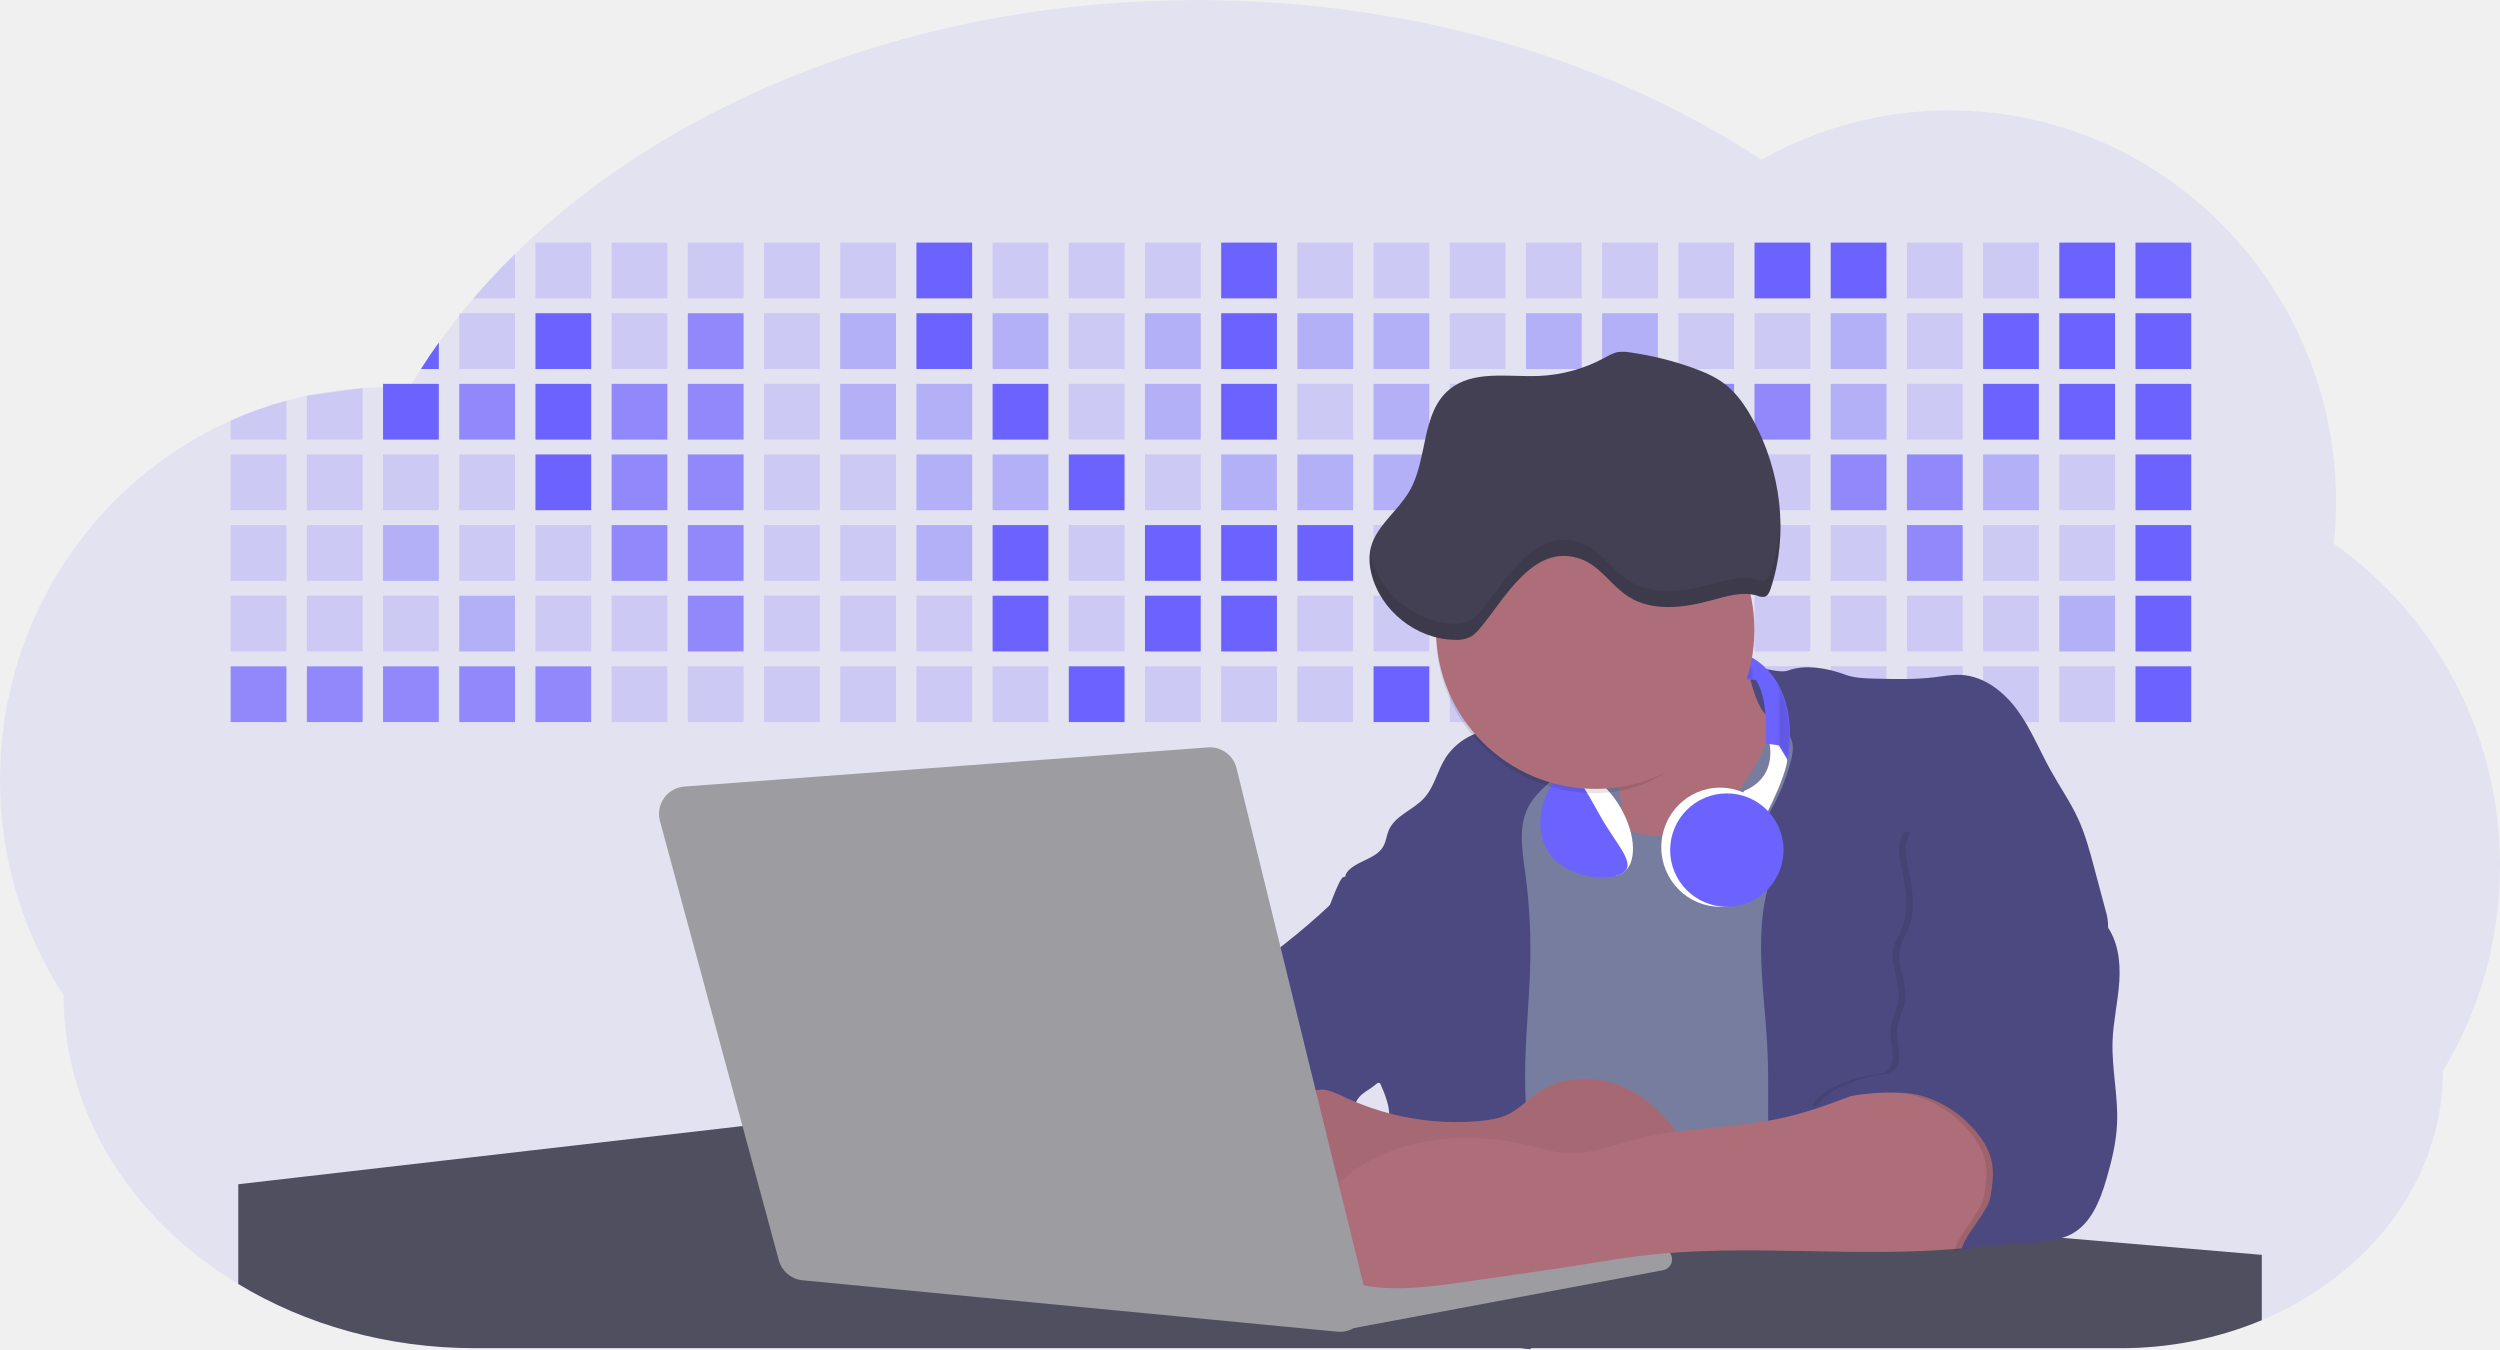
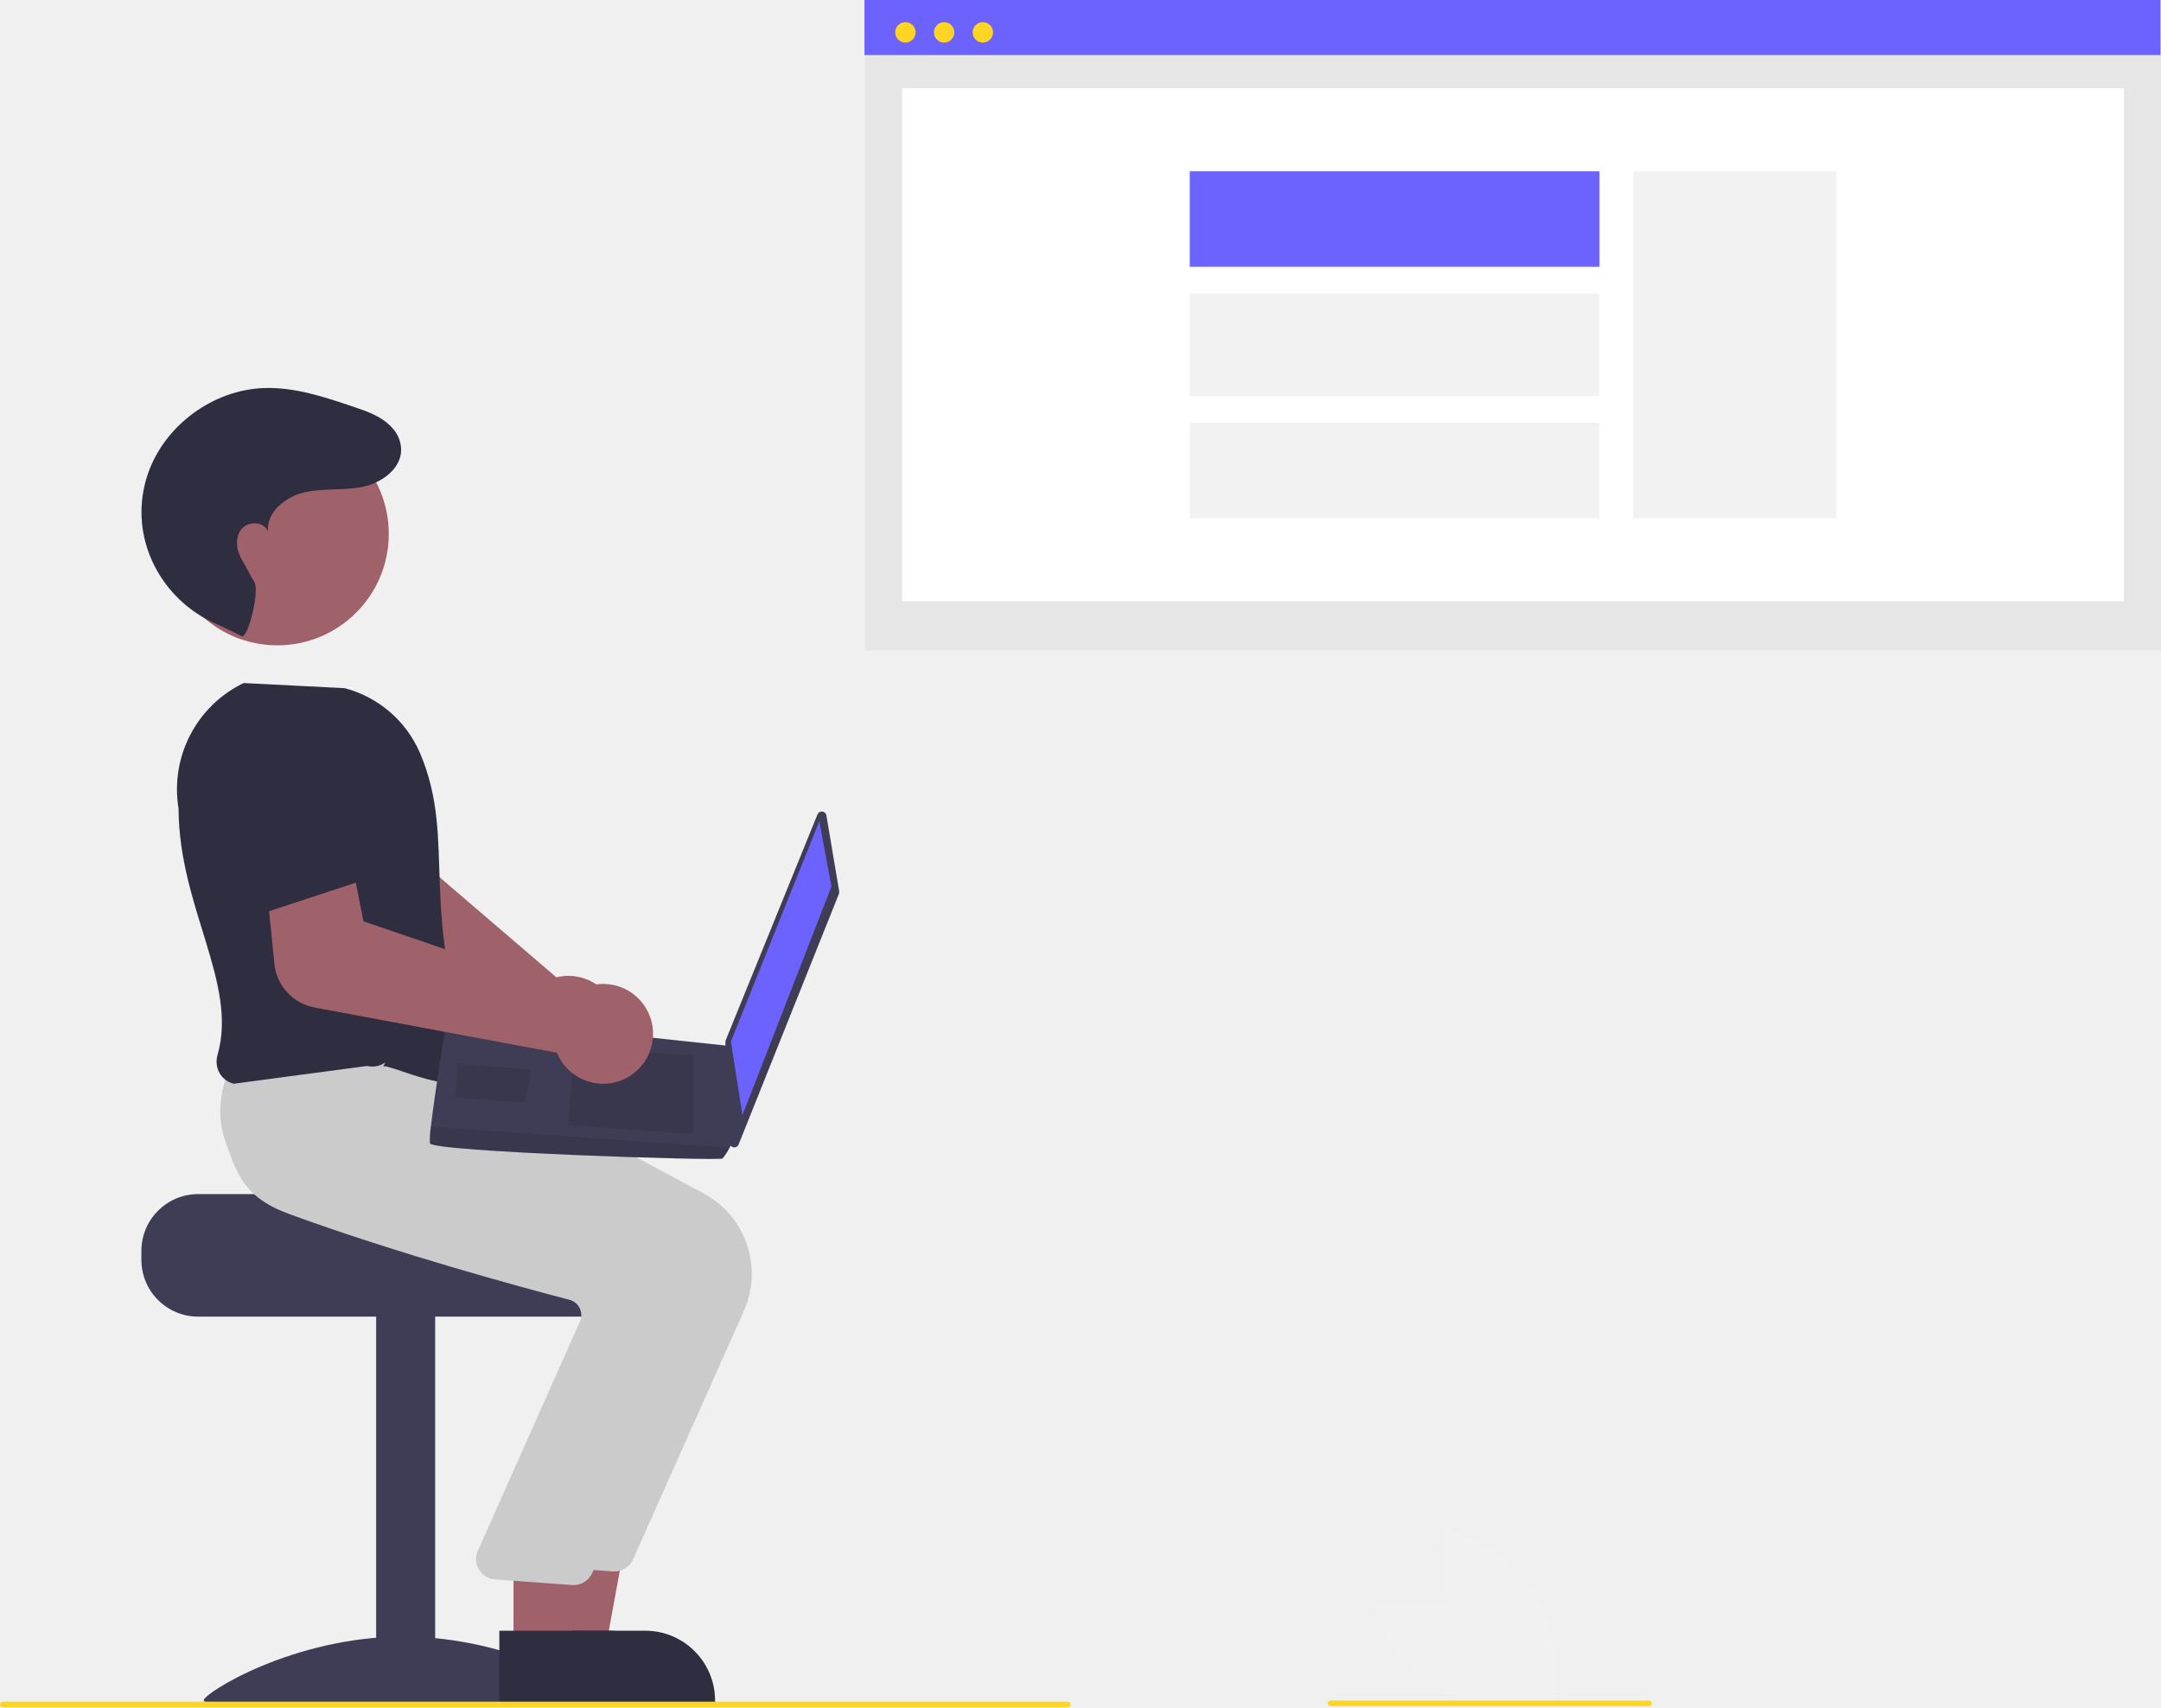
- <svg xmlns="http://www.w3.org/2000/svg" id="aa7bae02-e79e-4d6b-a496-aba15f39787c" data-name="Layer 1" width="1144" height="617.32" viewBox="0 0 1144 617.32">
-   <path d="M1172,537.57a181.92,181.92,0,0,1-6.85,49.6,180.06,180.06,0,0,1-19.27,44.28c0,50.1-33.82,93.4-82.91,114a167.3,167.3,0,0,1-64.73,12.8H245.17c-40.25,0-77.55-10.86-108.14-29.36A185.76,185.76,0,0,1,112.2,711c-34-29.22-55.08-69.6-55.08-114.2A180.5,180.5,0,0,1,28,498.08c0-73.36,43.39-136.44,105.55-164.29a174.52,174.52,0,0,1,25.51-9.12q4.63-1.26,9.36-2.26a175.39,175.39,0,0,1,25.51-3.5q4.65-.29,9.35-.33H205c3.46,0,6.89.12,10.3.32l1.12-1.9q2.06-3.44,4.22-6.81,3.9-6.14,8.18-12.1,4.48-6.29,9.35-12.38l.83-1q2.76-3.44,5.64-6.8,9-10.49,19-20.35c72.11-70.68,185.08-116.18,312.08-116.18,98.82,0,189.15,27.55,258.34,73.07A174.18,174.18,0,0,1,920,191.86c97.74,0,177,80.37,177,179.51a184.9,184.9,0,0,1-1,18.78A180,180,0,0,1,1172,537.57Z" transform="translate(-28 -141.34)" fill="#6c63ff" opacity="0.1" />
-   <path d="M263.66,257.52v20.35h-19Q253.59,267.39,263.66,257.52Z" transform="translate(-28 -141.34)" fill="#6c63ff" opacity="0.2" />
-   <rect x="245.02" y="111.02" width="25.51" height="25.51" fill="#6c63ff" opacity="0.2" />
-   <rect x="279.88" y="111.02" width="25.51" height="25.51" fill="#6c63ff" opacity="0.2" />
-   <rect x="314.75" y="111.02" width="25.51" height="25.51" fill="#6c63ff" opacity="0.2" />
-   <rect x="349.61" y="111.02" width="25.51" height="25.51" fill="#6c63ff" opacity="0.2" />
-   <rect x="384.48" y="111.02" width="25.51" height="25.51" fill="#6c63ff" opacity="0.2" />
-   <rect x="419.35" y="111.02" width="25.51" height="25.51" fill="#6c63ff" />
-   <rect x="454.21" y="111.02" width="25.51" height="25.51" fill="#6c63ff" opacity="0.2" />
-   <rect x="489.08" y="111.02" width="25.51" height="25.51" fill="#6c63ff" opacity="0.2" />
-   <rect x="523.94" y="111.02" width="25.51" height="25.51" fill="#6c63ff" opacity="0.2" />
-   <rect x="558.81" y="111.02" width="25.51" height="25.51" fill="#6c63ff" />
-   <rect x="593.68" y="111.02" width="25.51" height="25.51" fill="#6c63ff" opacity="0.2" />
-   <rect x="628.54" y="111.02" width="25.51" height="25.51" fill="#6c63ff" opacity="0.2" />
-   <rect x="663.41" y="111.02" width="25.51" height="25.51" fill="#6c63ff" opacity="0.2" />
-   <rect x="698.28" y="111.02" width="25.51" height="25.51" fill="#6c63ff" opacity="0.2" />
-   <rect x="733.14" y="111.02" width="25.51" height="25.51" fill="#6c63ff" opacity="0.2" />
-   <rect x="768.01" y="111.02" width="25.51" height="25.51" fill="#6c63ff" opacity="0.2" />
-   <rect x="802.87" y="111.02" width="25.51" height="25.51" fill="#6c63ff" />
-   <rect x="837.74" y="111.02" width="25.51" height="25.51" fill="#6c63ff" />
-   <rect x="872.61" y="111.02" width="25.51" height="25.51" fill="#6c63ff" opacity="0.2" />
-   <rect x="907.47" y="111.02" width="25.51" height="25.51" fill="#6c63ff" opacity="0.2" />
-   <rect x="942.34" y="111.02" width="25.51" height="25.51" fill="#6c63ff" />
-   <rect x="977.2" y="111.02" width="25.51" height="25.51" fill="#6c63ff" />
-   <path d="M228.8,298.08v12.1h-8.18Q224.52,304,228.8,298.08Z" transform="translate(-28 -141.34)" fill="#6c63ff" />
-   <rect x="210.15" y="143.33" width="25.51" height="25.51" fill="#6c63ff" opacity="0.2" />
-   <rect x="245.02" y="143.33" width="25.51" height="25.51" fill="#6c63ff" />
-   <rect x="279.88" y="143.33" width="25.51" height="25.51" fill="#6c63ff" opacity="0.2" />
-   <rect x="314.75" y="143.33" width="25.51" height="25.51" fill="#6c63ff" opacity="0.7" />
-   <rect x="349.61" y="143.33" width="25.51" height="25.51" fill="#6c63ff" opacity="0.2" />
-   <rect x="384.48" y="143.33" width="25.51" height="25.51" fill="#6c63ff" opacity="0.4" />
-   <rect x="419.35" y="143.33" width="25.51" height="25.51" fill="#6c63ff" />
-   <rect x="454.21" y="143.33" width="25.51" height="25.51" fill="#6c63ff" opacity="0.4" />
-   <rect x="489.08" y="143.33" width="25.51" height="25.51" fill="#6c63ff" opacity="0.2" />
-   <rect x="523.94" y="143.33" width="25.51" height="25.51" fill="#6c63ff" opacity="0.4" />
-   <rect x="558.81" y="143.33" width="25.51" height="25.51" fill="#6c63ff" />
-   <rect x="593.68" y="143.33" width="25.51" height="25.51" fill="#6c63ff" opacity="0.4" />
-   <rect x="628.54" y="143.33" width="25.51" height="25.51" fill="#6c63ff" opacity="0.4" />
-   <rect x="663.41" y="143.33" width="25.51" height="25.51" fill="#6c63ff" opacity="0.2" />
-   <rect x="698.28" y="143.33" width="25.51" height="25.51" fill="#6c63ff" opacity="0.4" />
-   <rect x="733.14" y="143.33" width="25.51" height="25.51" fill="#6c63ff" opacity="0.4" />
-   <rect x="768.01" y="143.33" width="25.51" height="25.51" fill="#6c63ff" opacity="0.2" />
-   <rect x="802.87" y="143.33" width="25.51" height="25.51" fill="#6c63ff" opacity="0.2" />
-   <rect x="837.74" y="143.33" width="25.51" height="25.51" fill="#6c63ff" opacity="0.4" />
-   <rect x="872.61" y="143.33" width="25.51" height="25.51" fill="#6c63ff" opacity="0.2" />
-   <rect x="907.47" y="143.33" width="25.51" height="25.51" fill="#6c63ff" />
-   <rect x="942.34" y="143.33" width="25.51" height="25.51" fill="#6c63ff" />
-   <rect x="977.2" y="143.33" width="25.51" height="25.51" fill="#6c63ff" />
-   <path d="M159.06,324.67V342.5H133.55v-8.71A174.52,174.52,0,0,1,159.06,324.67Z" transform="translate(-28 -141.34)" fill="#6c63ff" opacity="0.2" />
-   <polygon points="165.93 177.57 165.93 201.16 140.42 201.16 140.42 181.07 165.93 177.57" fill="#6c63ff" opacity="0.2" />
-   <rect x="175.28" y="175.65" width="25.51" height="25.51" fill="#6c63ff" />
-   <rect x="210.15" y="175.65" width="25.51" height="25.51" fill="#6c63ff" opacity="0.7" />
-   <rect x="245.02" y="175.65" width="25.51" height="25.51" fill="#6c63ff" />
-   <rect x="279.88" y="175.65" width="25.51" height="25.51" fill="#6c63ff" opacity="0.7" />
-   <rect x="314.75" y="175.65" width="25.51" height="25.51" fill="#6c63ff" opacity="0.7" />
-   <rect x="349.61" y="175.65" width="25.51" height="25.51" fill="#6c63ff" opacity="0.2" />
-   <rect x="384.48" y="175.65" width="25.51" height="25.51" fill="#6c63ff" opacity="0.4" />
-   <rect x="419.35" y="175.65" width="25.51" height="25.51" fill="#6c63ff" opacity="0.4" />
-   <rect x="454.21" y="175.65" width="25.51" height="25.51" fill="#6c63ff" />
-   <rect x="489.08" y="175.65" width="25.51" height="25.51" fill="#6c63ff" opacity="0.2" />
-   <rect x="523.94" y="175.65" width="25.51" height="25.51" fill="#6c63ff" opacity="0.4" />
-   <rect x="558.81" y="175.65" width="25.51" height="25.51" fill="#6c63ff" />
-   <rect x="593.68" y="175.65" width="25.51" height="25.51" fill="#6c63ff" opacity="0.2" />
-   <rect x="628.54" y="175.65" width="25.51" height="25.51" fill="#6c63ff" opacity="0.4" />
-   <rect x="663.41" y="175.65" width="25.51" height="25.51" fill="#6c63ff" opacity="0.2" />
-   <rect x="698.28" y="175.65" width="25.51" height="25.51" fill="#6c63ff" />
-   <rect x="733.14" y="175.65" width="25.51" height="25.51" fill="#6c63ff" opacity="0.2" />
-   <rect x="768.01" y="175.65" width="25.51" height="25.51" fill="#6c63ff" opacity="0.7" />
-   <rect x="802.87" y="175.65" width="25.51" height="25.51" fill="#6c63ff" opacity="0.7" />
-   <rect x="837.74" y="175.65" width="25.51" height="25.51" fill="#6c63ff" opacity="0.4" />
-   <rect x="872.61" y="175.65" width="25.51" height="25.51" fill="#6c63ff" opacity="0.2" />
-   <rect x="907.47" y="175.65" width="25.51" height="25.51" fill="#6c63ff" />
-   <rect x="942.34" y="175.65" width="25.51" height="25.51" fill="#6c63ff" />
-   <rect x="977.2" y="175.65" width="25.51" height="25.51" fill="#6c63ff" />
-   <rect x="105.55" y="207.96" width="25.51" height="25.51" fill="#6c63ff" opacity="0.2" />
-   <rect x="140.42" y="207.96" width="25.51" height="25.51" fill="#6c63ff" opacity="0.2" />
-   <rect x="175.28" y="207.96" width="25.51" height="25.51" fill="#6c63ff" opacity="0.2" />
-   <rect x="210.15" y="207.96" width="25.51" height="25.51" fill="#6c63ff" opacity="0.2" />
-   <rect x="245.02" y="207.96" width="25.51" height="25.51" fill="#6c63ff" />
-   <rect x="279.88" y="207.96" width="25.51" height="25.51" fill="#6c63ff" opacity="0.7" />
-   <rect x="314.75" y="207.96" width="25.51" height="25.51" fill="#6c63ff" opacity="0.7" />
-   <rect x="349.61" y="207.96" width="25.51" height="25.51" fill="#6c63ff" opacity="0.2" />
-   <rect x="384.48" y="207.96" width="25.51" height="25.51" fill="#6c63ff" opacity="0.2" />
-   <rect x="419.35" y="207.96" width="25.51" height="25.51" fill="#6c63ff" opacity="0.4" />
-   <rect x="454.21" y="207.96" width="25.51" height="25.51" fill="#6c63ff" opacity="0.4" />
-   <rect x="489.08" y="207.96" width="25.51" height="25.51" fill="#6c63ff" />
-   <rect x="523.94" y="207.96" width="25.51" height="25.51" fill="#6c63ff" opacity="0.2" />
-   <rect x="558.81" y="207.96" width="25.51" height="25.51" fill="#6c63ff" opacity="0.4" />
-   <rect x="593.68" y="207.96" width="25.51" height="25.51" fill="#6c63ff" opacity="0.4" />
-   <rect x="628.54" y="207.96" width="25.51" height="25.51" fill="#6c63ff" opacity="0.4" />
-   <rect x="663.41" y="207.96" width="25.51" height="25.51" fill="#6c63ff" opacity="0.4" />
-   <rect x="698.28" y="207.96" width="25.51" height="25.51" fill="#6c63ff" opacity="0.2" />
-   <rect x="733.14" y="207.96" width="25.51" height="25.51" fill="#6c63ff" opacity="0.2" />
-   <rect x="768.01" y="207.96" width="25.51" height="25.51" fill="#6c63ff" opacity="0.2" />
-   <rect x="802.87" y="207.96" width="25.51" height="25.51" fill="#6c63ff" opacity="0.2" />
-   <rect x="837.74" y="207.96" width="25.51" height="25.51" fill="#6c63ff" opacity="0.7" />
-   <rect x="872.61" y="207.96" width="25.51" height="25.51" fill="#6c63ff" opacity="0.7" />
-   <rect x="907.47" y="207.96" width="25.51" height="25.51" fill="#6c63ff" opacity="0.4" />
-   <rect x="942.34" y="207.96" width="25.51" height="25.51" fill="#6c63ff" opacity="0.2" />
-   <rect x="977.2" y="207.96" width="25.51" height="25.51" fill="#6c63ff" />
-   <rect x="105.55" y="240.28" width="25.51" height="25.51" fill="#6c63ff" opacity="0.2" />
-   <rect x="140.42" y="240.28" width="25.51" height="25.51" fill="#6c63ff" opacity="0.2" />
-   <rect x="175.28" y="240.28" width="25.51" height="25.51" fill="#6c63ff" opacity="0.4" />
-   <rect x="210.15" y="240.28" width="25.51" height="25.51" fill="#6c63ff" opacity="0.2" />
-   <rect x="245.02" y="240.28" width="25.51" height="25.51" fill="#6c63ff" opacity="0.2" />
-   <rect x="279.88" y="240.28" width="25.51" height="25.51" fill="#6c63ff" opacity="0.7" />
-   <rect x="314.75" y="240.28" width="25.51" height="25.51" fill="#6c63ff" opacity="0.7" />
-   <rect x="349.61" y="240.28" width="25.51" height="25.51" fill="#6c63ff" opacity="0.2" />
-   <rect x="384.48" y="240.28" width="25.51" height="25.51" fill="#6c63ff" opacity="0.2" />
-   <rect x="419.35" y="240.28" width="25.51" height="25.51" fill="#6c63ff" opacity="0.4" />
-   <rect x="454.21" y="240.28" width="25.51" height="25.51" fill="#6c63ff" />
-   <rect x="489.08" y="240.28" width="25.51" height="25.51" fill="#6c63ff" opacity="0.2" />
-   <rect x="523.94" y="240.28" width="25.51" height="25.51" fill="#6c63ff" />
-   <rect x="558.81" y="240.28" width="25.51" height="25.51" fill="#6c63ff" />
-   <rect x="593.68" y="240.28" width="25.51" height="25.51" fill="#6c63ff" />
-   <rect x="628.54" y="240.28" width="25.51" height="25.51" fill="#6c63ff" opacity="0.2" />
-   <rect x="663.41" y="240.28" width="25.51" height="25.51" fill="#6c63ff" />
-   <rect x="698.28" y="240.28" width="25.51" height="25.51" fill="#6c63ff" opacity="0.2" />
-   <rect x="733.14" y="240.28" width="25.51" height="25.51" fill="#6c63ff" opacity="0.2" />
-   <rect x="768.01" y="240.28" width="25.51" height="25.51" fill="#6c63ff" opacity="0.2" />
-   <rect x="802.87" y="240.28" width="25.51" height="25.51" fill="#6c63ff" opacity="0.2" />
-   <rect x="837.74" y="240.28" width="25.51" height="25.51" fill="#6c63ff" opacity="0.2" />
-   <rect x="872.61" y="240.28" width="25.51" height="25.51" fill="#6c63ff" opacity="0.7" />
-   <rect x="907.47" y="240.28" width="25.51" height="25.51" fill="#6c63ff" opacity="0.2" />
-   <rect x="942.34" y="240.28" width="25.51" height="25.51" fill="#6c63ff" opacity="0.2" />
-   <rect x="977.2" y="240.28" width="25.51" height="25.51" fill="#6c63ff" />
-   <rect x="105.55" y="272.59" width="25.51" height="25.51" fill="#6c63ff" opacity="0.2" />
-   <rect x="140.42" y="272.59" width="25.51" height="25.51" fill="#6c63ff" opacity="0.2" />
-   <rect x="175.28" y="272.59" width="25.51" height="25.51" fill="#6c63ff" opacity="0.2" />
-   <rect x="210.15" y="272.59" width="25.51" height="25.51" fill="#6c63ff" opacity="0.4" />
-   <rect x="245.02" y="272.59" width="25.51" height="25.51" fill="#6c63ff" opacity="0.2" />
-   <rect x="279.88" y="272.59" width="25.51" height="25.51" fill="#6c63ff" opacity="0.2" />
-   <rect x="314.75" y="272.59" width="25.51" height="25.51" fill="#6c63ff" opacity="0.7" />
-   <rect x="349.61" y="272.59" width="25.51" height="25.51" fill="#6c63ff" opacity="0.2" />
-   <rect x="384.48" y="272.59" width="25.51" height="25.51" fill="#6c63ff" opacity="0.2" />
-   <rect x="419.35" y="272.59" width="25.51" height="25.51" fill="#6c63ff" opacity="0.2" />
-   <rect x="454.21" y="272.59" width="25.51" height="25.51" fill="#6c63ff" />
-   <rect x="489.08" y="272.59" width="25.51" height="25.51" fill="#6c63ff" opacity="0.2" />
-   <rect x="523.94" y="272.59" width="25.51" height="25.51" fill="#6c63ff" />
-   <rect x="558.81" y="272.59" width="25.51" height="25.51" fill="#6c63ff" />
-   <rect x="593.68" y="272.59" width="25.51" height="25.51" fill="#6c63ff" opacity="0.2" />
-   <rect x="628.54" y="272.59" width="25.51" height="25.51" fill="#6c63ff" opacity="0.2" />
-   <rect x="663.41" y="272.59" width="25.51" height="25.51" fill="#6c63ff" opacity="0.2" />
-   <rect x="698.28" y="272.59" width="25.51" height="25.51" fill="#6c63ff" opacity="0.2" />
-   <rect x="733.14" y="272.59" width="25.51" height="25.51" fill="#6c63ff" opacity="0.2" />
-   <rect x="768.01" y="272.59" width="25.51" height="25.51" fill="#6c63ff" opacity="0.2" />
-   <rect x="802.87" y="272.59" width="25.51" height="25.51" fill="#6c63ff" opacity="0.2" />
-   <rect x="837.74" y="272.59" width="25.51" height="25.51" fill="#6c63ff" opacity="0.2" />
-   <rect x="872.61" y="272.59" width="25.51" height="25.51" fill="#6c63ff" opacity="0.2" />
-   <rect x="907.47" y="272.59" width="25.51" height="25.51" fill="#6c63ff" opacity="0.2" />
-   <rect x="942.34" y="272.59" width="25.51" height="25.51" fill="#6c63ff" opacity="0.4" />
-   <rect x="977.2" y="272.59" width="25.51" height="25.51" fill="#6c63ff" />
-   <rect x="105.55" y="304.91" width="25.51" height="25.51" fill="#6c63ff" opacity="0.7" />
-   <rect x="140.42" y="304.91" width="25.51" height="25.51" fill="#6c63ff" opacity="0.7" />
-   <rect x="175.28" y="304.91" width="25.51" height="25.51" fill="#6c63ff" opacity="0.7" />
-   <rect x="210.15" y="304.91" width="25.51" height="25.51" fill="#6c63ff" opacity="0.7" />
-   <rect x="245.02" y="304.91" width="25.51" height="25.51" fill="#6c63ff" opacity="0.7" />
-   <rect x="279.88" y="304.91" width="25.51" height="25.51" fill="#6c63ff" opacity="0.2" />
-   <rect x="314.75" y="304.91" width="25.51" height="25.51" fill="#6c63ff" opacity="0.2" />
-   <rect x="349.61" y="304.91" width="25.51" height="25.51" fill="#6c63ff" opacity="0.2" />
-   <rect x="384.48" y="304.91" width="25.51" height="25.51" fill="#6c63ff" opacity="0.2" />
-   <rect x="419.35" y="304.91" width="25.51" height="25.51" fill="#6c63ff" opacity="0.2" />
-   <rect x="454.21" y="304.91" width="25.51" height="25.51" fill="#6c63ff" opacity="0.2" />
-   <rect x="489.08" y="304.91" width="25.51" height="25.51" fill="#6c63ff" />
-   <rect x="523.94" y="304.91" width="25.51" height="25.51" fill="#6c63ff" opacity="0.2" />
-   <rect x="558.81" y="304.91" width="25.51" height="25.51" fill="#6c63ff" opacity="0.2" />
-   <rect x="593.68" y="304.91" width="25.51" height="25.51" fill="#6c63ff" opacity="0.2" />
-   <rect x="628.54" y="304.91" width="25.51" height="25.51" fill="#6c63ff" />
-   <rect x="663.41" y="304.91" width="25.51" height="25.51" fill="#6c63ff" opacity="0.2" />
-   <rect x="698.28" y="304.91" width="25.51" height="25.51" fill="#6c63ff" opacity="0.2" />
-   <rect x="733.14" y="304.91" width="25.51" height="25.51" fill="#6c63ff" opacity="0.2" />
-   <rect x="768.01" y="304.91" width="25.51" height="25.51" fill="#6c63ff" opacity="0.2" />
-   <rect x="802.87" y="304.91" width="25.51" height="25.51" fill="#6c63ff" opacity="0.2" />
-   <rect x="837.74" y="304.91" width="25.51" height="25.51" fill="#6c63ff" opacity="0.2" />
-   <rect x="872.61" y="304.91" width="25.51" height="25.51" fill="#6c63ff" opacity="0.2" />
-   <rect x="907.47" y="304.91" width="25.51" height="25.51" fill="#6c63ff" opacity="0.2" />
-   <rect x="942.34" y="304.91" width="25.51" height="25.51" fill="#6c63ff" opacity="0.2" />
-   <rect x="977.2" y="304.91" width="25.51" height="25.51" fill="#6c63ff" />
-   <circle cx="734.52" cy="363.89" r="34.87" fill="#767d9f" />
-   <path d="M760.71,460.87q5.22,22.78,8.86,45.9c.73,4.58,1.38,9.41-.28,13.74-1.39,3.61-4.22,6.43-6.44,9.59s-3.9,7.21-2.55,10.83,5.29,5.6,9.05,6.62c10.76,2.9,22.23.79,32.94-2.35a53.29,53.29,0,0,0,13.81-5.72c4.54-2.88,8.26-6.88,11.68-11,15.61-18.93,25.83-41.65,35.45-64.23a39.12,39.12,0,0,1-33.11-13.34c-3.94-4.63-6.83-11.08-4.61-16.74-6.51,3.57-14.24,3.81-21.25,6.25a75.49,75.49,0,0,0-12.5,6.15q-7.18,4.15-14.28,8.46C772.07,458.29,767,461.19,760.71,460.87Z" transform="translate(-28 -141.34)" fill="#ae6e79" />
-   <path d="M833.64,487.05c-6.11,11.89-14.06,23.32-25.41,30.4s-26.63,9-38,2c-5.6-3.42-9.84-8.62-14.73-13s-11-8.13-17.57-7.56c-7.24.63-12.91,6.28-17.76,11.69-7.36,8.22-14.47,16.79-19.68,26.52-10,18.7-12.37,40.56-11.93,61.76s3.51,42.29,3.58,63.49c.1,26.08-4.32,51.95-8.79,77.64,41.1-5.06,82.25,6,123.44,10.19,26.36,2.71,52.92,2.65,79.42,2.58,4.66,0,9.62-.12,13.5-2.7a18.2,18.2,0,0,0,5.59-6.64c3.66-6.75,5.13-14.45,6.15-22.06,2.59-19.22,2.67-38.68,2.74-58.08.18-47,.35-94.17-5.62-140.8-1.47-11.47-3.35-23-7.75-33.73s-11.58-20.6-21.62-26.35c-6.45-3.7-21.4-10.14-29-6.41C841.67,460.15,837.73,479.09,833.64,487.05Z" transform="translate(-28 -141.34)" fill="#767d9f" />
-   <path d="M836.68,619.77c-1.55-29-7.86-59.95,5.57-85.69,3.3-6.32-8.54-14.21-4.88-20.33a92.08,92.08,0,0,0,10.06-23.93c.76-2.89,1.37-5.95.65-8.85-1.33-5.29-6.56-8.44-11-11.66-4.9-3.56-7.42-14.41-9-20.28s12.57,1.2,18.26-.89c7.9-2.89,17.94-1.07,25.82,1.86,4.4,1.62,9.18,1.76,13.87,1.88,9.11.24,18.25.47,27.29-.65,4.06-.51,8.13-1.28,12.21-1.05,10.41.59,19.46,7.71,25.62,16.13s10.08,18.23,15.13,27.35c4.21,7.6,9.23,14.78,12.82,22.69,3.18,7,5.19,14.52,7.18,22l5.13,19.19a25.58,25.58,0,0,1,1.26,8.51c-.26,3.07-1.62,5.93-3,8.66A164.12,164.12,0,0,1,971,603.2c-10.79,13.23-23.89,25.16-30.3,41-2.5,6.17-3.89,12.73-5.16,19.27a707.94,707.94,0,0,0-10.9,79.15,174.2,174.2,0,0,0-36.52-12.21,177.61,177.61,0,0,0-19-3c-5.59-.58-12.8.52-18.12-1-8.9-2.53-9.88-17.58-11.23-25.46-2.16-12.55-2.59-25.32-2.67-38C837,648.53,837.45,634.14,836.68,619.77Z" transform="translate(-28 -141.34)" fill="#4c4981" />
-   <path d="M641.23,565.54c4.21,24,8.85,48.07,18,70.62-.23.22-.46.42-.69.62-.81.69-1.65,1.34-2.53,2-2.05,1.44-4.3,2.66-6,4.54a8,8,0,0,0-1.5,2.45,5.48,5.48,0,0,0,0,4.47c-4.77,2.11-10.31,1.46-15.66,1.26-4.61-.17-9.08,0-12.78,2.53-5.14,3.54-6.69,10.34-7.52,16.52q-.46,3.38-.79,6.77-.32,3.15-.52,6.32a188.61,188.61,0,0,0-.19,21q.08,1.92.21,3.84c-16.34-.39-31.23-8.91-45.32-17.19-3.22-1.89-6.54-3.88-8.63-7A15.8,15.8,0,0,1,555,674c0-.51.09-1,.16-1.52a41.58,41.58,0,0,1,2.29-8.68,107.2,107.2,0,0,1,19.19-32.65c3.58-4.18,7.61-8.27,9.28-13.52.73-2.29,1-4.72,1.74-7,3.32-9.88,15.3-14.55,19.4-24.14,1-2.29,1.46-4.8,2.7-7a17.63,17.63,0,0,1,4.25-4.75c.73-.61,1.49-1.2,2.24-1.79q10.54-8.26,20.31-17.45,1.82-1.71,3.6-3.46A59.48,59.48,0,0,0,641.23,565.54Z" transform="translate(-28 -141.34)" fill="#4c4981" />
-   <path d="M742,494.56c-1.44,1.52-3,2.95-4.53,4.37l-.41.37-1.62,1.5a39,39,0,0,0-7.55,8.79l-.17.28c-5.1,9.13-3.21,20.37-1.79,30.74a261.55,261.55,0,0,1,2.37,39c-.26,18-2.38,35.88-2.42,53.86,0,4.08.09,8.15.27,12.23.29,6.63.79,13.25,1.39,19.87.65,7.26,1.43,14.51,2.16,21.76.58,5.61,1.13,11.21,1.59,16.81.23,2.9.45,5.79.63,8.69.21,3.4.38,6.81.48,10.21h0c.07,2.16.11,4.31.11,6.47,0,1.23,0,2.45,0,3.67q0,3.51-.19,7-.2,4.49-.61,9c-.31,3.27-.86,6.84-3.16,9.14-.14.14-.29.27-.44.4l-3.24-.4a332.72,332.72,0,0,0-67.3-1.2c.49-3.38.94-6.75,1.38-10.14.2-1.6.4-3.21.59-4.82q.33-2.76.63-5.52c.23-2,.44-4,.64-6q.78-7.73,1.37-15.47.87-11.29,1.32-22.62.22-5.41.34-10.83.17-6.72.16-13.45,0-6.54-.11-13.1c0-1.44-.06-2.88-.18-4.31a27.35,27.35,0,0,0-.53-3.83,49.87,49.87,0,0,0-3-8.48c-.22-.52-.43-1-.64-1.55-.12-.27-.23-.55-.34-.82,5.76-5.13,9.86-12,13.8-18.76,6.39-10.89,12.93-22.26,14-34.84s-5.18-26.71-17.2-30.55c-3.27-1-6.73-1.28-10.1-1.87-3.18-.56-9.81-1.83-13.49-4.11q-3,3.08-6,6.05a22.15,22.15,0,0,1,2.17-8.71l1.42.07a2.71,2.71,0,0,1-.16-1c0-1.07.74-2.28,2.32-3.62,4.71-4,12.12-4.89,15.09-10.3,1.24-2.25,1.45-4.93,2.45-7.29,2.87-6.73,11.11-9.21,16.07-14.59s6.2-13,10.21-19a28.62,28.62,0,0,1,12-10c.4-.19.81-.38,1.22-.55,8.3-3.55,18.16-4.36,26.76-4.34,3.34,0,12,.1,16.24,1.79a5.32,5.32,0,0,1,1.85,1.13C752.37,480.61,745.34,491,742,494.56Z" transform="translate(-28 -141.34)" fill="#4c4981" />
-   <path d="M642.72,542.69a60.88,60.88,0,0,1,46.74,4.87c7.2,4,13.66,9.58,17.62,16.78,5.95,10.8,5.69,23.82,5.27,36.15-.21,6.17-.48,12.56-3.2,18.1C706,625,700.06,629.4,694,633a42.24,42.24,0,0,1-12.32,5.33c-6.72,1.46-13.7.22-20.47-1-7.36-1.36-15.26-3-20.37-8.48-3-3.18-4.64-7.31-6.26-11.35q-3.49-8.75-7-17.48c-4.05-10.11-5.42-18.52-.07-28.37,2.43-4.49,5.4-8.69,7.8-13.21C636.51,556.14,640.81,543.28,642.72,542.69Z" transform="translate(-28 -141.34)" fill="#4c4981" />
-   <path d="M1063,715.56v29.9a167.3,167.3,0,0,1-64.73,12.8H728.58c-.14.14-.29.27-.44.4l-3.24-.4H245.17c-40.25,0-77.55-10.86-108.14-29.36V683.25l230.72-26.63.18,0L502.29,668l34.77,3,18.06,1.53,37.38,3.17,19.23,1.63,28,2.38,3.94.33,20.18,1.71L691.23,684l38.5,3.26,64.18,5.45,45.15,3.83,74.14,6.29,14.1,1.19,1.52.13,1.32.11,18.62,1.58,20.44,1.74,2.37.2Z" transform="translate(-28 -141.34)" fill="#504f60" />
-   <polygon points="764 573.12 474.86 523.77 463.65 580.46 596.19 596.33 637 601.44 749.26 579.33 764 573.12" fill="#9c9ca1" />
-   <path d="M642.33,739.94l144.86-27.23a5,5,0,0,1,5.94,4.93h0a5,5,0,0,1-4.09,4.93L647.57,749.06Z" transform="translate(-28 -141.34)" fill="#9c9ca1" />
-   <path d="M705.17,654.31c4.51-.42,9.08-1.13,13.14-3.13,5-2.49,8.89-6.78,13.52-9.94,10.18-7,23.8-7.94,35.47-3.92s21.41,12.63,28.23,22.91c4.53,6.85,7.93,15.59,4.73,23.15a30.51,30.51,0,0,1-4.12,6.44l-8.34,10.9a29,29,0,0,1-5.66,6.09c-3.12,2.27-7,3.2-10.82,3.76-10.15,1.48-20.48.64-30.71,1.32-17.57,1.17-34.73,6.83-52.34,6.64-10.12-.11-20.11-2.15-30-4.19l-43.77-9c-7.62-1.56-16.23-3.84-19.82-10.75-1.61-3.11-1.91-6.71-2.1-10.21-.52-9.64,0-20.36,6.68-27.31,6.28-6.52,16.21-8.58,23.71-13.4,9.18-5.91,12.21-4,21.89.44A120,120,0,0,0,705.17,654.31Z" transform="translate(-28 -141.34)" fill="#ae6e79" />
-   <path d="M705.17,654.31c4.51-.42,9.08-1.13,13.14-3.13,5-2.49,8.89-6.78,13.52-9.94,10.18-7,23.8-7.94,35.47-3.92s21.41,12.63,28.23,22.91c4.53,6.85,7.93,15.59,4.73,23.15a30.51,30.51,0,0,1-4.12,6.44l-8.34,10.9a29,29,0,0,1-5.66,6.09c-3.12,2.27-7,3.2-10.82,3.76-10.15,1.48-20.48.64-30.71,1.32-17.57,1.17-34.73,6.83-52.34,6.64-10.12-.11-20.11-2.15-30-4.19l-43.77-9c-7.62-1.56-16.23-3.84-19.82-10.75-1.61-3.11-1.91-6.71-2.1-10.21-.52-9.64,0-20.36,6.68-27.31,6.28-6.52,16.21-8.58,23.71-13.4,9.18-5.91,12.21-4,21.89.44A120,120,0,0,0,705.17,654.31Z" transform="translate(-28 -141.34)" opacity="0.05" />
-   <path d="M880.94,640.6c-12.28,4.75-24.63,9.52-37.49,12.35-21.56,4.75-44.12,4-65.51,9.43-11.3,2.88-22.53,7.52-34.14,6.58-5.19-.42-10.2-2-15.25-3.2-28.37-7-60.62-4.73-83.66,13.27-7.88,6.15-14.33,13.82-20.18,22a14.7,14.7,0,0,0,5.91,21.88A86.62,86.62,0,0,0,659,730.48c13.13,1.16,26.32-.7,39.38-2.56,19.38-2.75,38.77-5.51,58.1-8.6,6.94-1.11,13.88-2.26,20.86-3.14,50.23-6.35,101.37,1.37,151.73-3.93,5.09-.54,10.27-1.24,14.9-3.41,11.72-5.5,17.52-20,15.1-32.74s-11.76-23.33-23-29.83c-9.42-5.47-19.58-7.68-30.07-10C896.26,634,890.32,637,880.94,640.6Z" transform="translate(-28 -141.34)" fill="#ae6e79" />
-   <path d="M988.67,564.44c5.54,7.26,6.72,17,6.12,26.09s-2.76,18.08-3.08,27.21c-.44,12.52,2.58,25,2.07,37.48-.36,8.73-2.43,17.29-4.88,25.67-2.89,9.89-7.07,20.52-16.2,25.27-12.12,6.31-37.54,2.76-50.29,7.7,1.16-7.23,12.28-17.7,13.44-24.93.8-5,1.61-10.14.75-15.15-1.1-6.39-4.85-12.06-9.3-16.78-7.08-7.51-16.32-13.16-26.47-15s-35-.33-43.12,6.08c-1-6.62,17.6-13,24.14-14.43,3.26-.73,7-.32,9.61-2.39,5-3.92,1.37-11.73,1.61-18,.19-5,3.11-9.58,3.7-14.58,1-8-4.22-16.15-2.17-24,.76-2.9,2.45-5.45,3.62-8.21,3.56-8.45,2-18.09.1-27.07-1.18-5.64-2.33-12,.81-16.81,2.91-4.49,11.17,11.5,16.46,10.76,17.47-2.45,33.28-15.4,47.39-4.8,7.19,5.4,8.13,11,11,18.71C976.77,554.6,984,558.36,988.67,564.44Z" transform="translate(-28 -141.34)" opacity="0.1" />
-   <path d="M991.67,564.44c5.54,7.26,6.72,17,6.12,26.09s-2.76,18.08-3.08,27.21c-.44,12.52,2.58,25,2.07,37.48-.36,8.73-2.43,17.29-4.88,25.67-2.89,9.89-7.07,20.52-16.2,25.27-12.12,6.31-37.54,2.76-50.29,7.7,1.16-7.23,12.28-17.7,13.44-24.93.8-5,1.61-10.14.75-15.15-1.1-6.39-4.85-12.06-9.3-16.78-7.08-7.51-16.32-13.16-26.47-15s-35-.33-43.12,6.08c-1-6.62,17.6-13,24.14-14.43,3.26-.73,7-.32,9.61-2.39,5-3.92,1.37-11.73,1.61-18,.19-5,3.11-9.58,3.7-14.58,1-8-4.22-16.15-2.17-24,.76-2.9,2.45-5.45,3.62-8.21,3.56-8.45,2-18.09.1-27.07-1.18-5.64-2.33-12,.81-16.81,2.91-4.49,8.6-6.19,13.89-6.94a68.42,68.42,0,0,1,50,12.9c7.19,5.4,8.13,11,11,18.71C979.77,554.6,987,558.36,991.67,564.44Z" transform="translate(-28 -141.34)" fill="#4c4981" />
-   <path d="M330,517.06,384.37,718a12.55,12.55,0,0,0,10.91,9.21L640,750.72a12.54,12.54,0,0,0,13.38-15.48L593.84,492.86a12.54,12.54,0,0,0-13.12-9.51L341.13,501.27A12.54,12.54,0,0,0,330,517.06Z" transform="translate(-28 -141.34)" fill="#9c9ca1" />
-   <ellipse cx="787.11" cy="387.68" rx="26.9" ry="27.25" fill="#fff" />
-   <path d="M837.2,479.31s5.67,16.86-11.06,23.95L824,507l10.48,10.34S847.4,493.77,846,485.4C846,485.4,844,476.9,837.2,479.31Z" transform="translate(-28 -141.34)" fill="#fff" />
-   <circle cx="790.2" cy="388.99" r="25.94" fill="#6c63ff" />
-   <path d="M846.13,489.23l-4.12-6.8-6-.85c1.28-22.39-4.53-29.06-4.53-29.06l-1.35-.13-5.88-.57-11.06-11.48v-3.26c15.54,1.85,24.13,9.23,28.77,17.88C850.16,470.14,846.13,489.23,846.13,489.23Z" transform="translate(-28 -141.34)" fill="#6c63ff" />
-   <path d="M830.18,448.27v4.12l-5.88-.57-11.06-11.48S830.35,444.17,830.18,448.27Z" transform="translate(-28 -141.34)" stroke="#4c4981" stroke-miterlimit="10" opacity="0.1" />
-   <path d="M846.13,489.23l-4.12-6.8V455C850.16,470.14,846.13,489.23,846.13,489.23Z" transform="translate(-28 -141.34)" stroke="#4c4981" stroke-miterlimit="10" opacity="0.1" />
-   <ellipse cx="757.11" cy="518.2" rx="14.43" ry="26.32" transform="translate(-185.67 306.64) rotate(-30)" fill="#fff" />
-   <path d="M761,516c7.27,12.59,16.19,21,9.29,25s-27,2-34.27-10.6-.67-30,6.23-34S753.72,503.38,761,516Z" transform="translate(-28 -141.34)" fill="#6c63ff" />
-   <path d="M825.73,425.3c0,40.23-27.53,79-67.76,79a72.85,72.85,0,0,1,0-145.7C798.2,358.64,825.73,385.06,825.73,425.3Z" transform="translate(-28 -141.34)" opacity="0.1" />
-   <circle cx="729.97" cy="288.15" r="72.85" fill="#ae6e79" />
-   <path d="M751.57,397.21c8.67,3.19,13.8,12.15,21.58,17.14,11,7,25.32,5.19,37.88,1.73,7-1.91,14.32-4.24,21.21-2.12a6,6,0,0,0,3.23.46c1.5-.43,2.24-2.09,2.73-3.57,8.52-25.4,4.69-54.17-8.17-77.67-3.32-6.06-7.3-11.92-12.78-16.13-4.32-3.31-9.4-5.48-14.52-7.33a145,145,0,0,0-28.88-7.13,17.94,17.94,0,0,0-5.27-.17c-2.41.39-4.57,1.69-6.72,2.85A68.78,68.78,0,0,1,732,313.38c-14,.53-30-2.77-40.79,6.21-13,10.77-9.76,31.78-18.19,46.4-5.58,9.67-16.34,16.69-18.11,27.7a25.57,25.57,0,0,0,.63,10.07c4.12,16.94,20.52,30.06,38,30.37a14.42,14.42,0,0,0,7.76-1.59,17.55,17.55,0,0,0,4.09-3.89C716.84,415.09,729.94,389.25,751.57,397.21Z" transform="translate(-28 -141.34)" fill="#444053" />
-   <path d="M838.2,403.48c-.49,1.48-1.23,3.14-2.73,3.57a6,6,0,0,1-3.23-.46c-6.89-2.12-14.25.21-21.2,2.12-12.57,3.46-26.92,5.31-37.88-1.73-7.79-5-12.91-14-21.59-17.14-21.63-8-34.73,17.88-46.21,31.44a17.55,17.55,0,0,1-4.09,3.89,14.42,14.42,0,0,1-7.76,1.59c-17.42-.31-33.83-13.43-38-30.37-.23-1-.43-2-.58-3,0,.09,0,.17-.05.26a25.57,25.57,0,0,0,.63,10.07c4.12,16.94,20.53,30.06,38,30.37a14.42,14.42,0,0,0,7.76-1.59,17.55,17.55,0,0,0,4.09-3.89c11.48-13.56,24.58-39.4,46.21-31.44,8.68,3.19,13.8,12.15,21.59,17.14,11,7,25.31,5.19,37.88,1.73,7-1.91,14.31-4.24,21.2-2.12a6,6,0,0,0,3.23.46c1.5-.43,2.24-2.09,2.73-3.57a90.29,90.29,0,0,0,4.48-32.26A88.8,88.8,0,0,1,838.2,403.48Z" transform="translate(-28 -141.34)" opacity="0.1" />
+ <svg xmlns="http://www.w3.org/2000/svg" id="b4e9d833-dfac-4889-b0f2-073e524f4cae" data-name="Layer 1" width="773.114" height="610.804" viewBox="0 0 773.114 610.804">
+   <rect id="e81a7c33-c795-457d-8abc-c4a3c260cd56" data-name="Rectangle 62" x="309.473" y="12.711" width="463.641" height="220.006" fill="#e6e6e6" />
+   <rect id="be98c830-918a-42d1-b1b0-0085d5874e90" data-name="Rectangle 75" x="322.731" y="31.577" width="437.126" height="183.558" fill="#fff" />
+   <rect id="ea07d9fd-7a34-4098-acd7-056fd1871281" data-name="Rectangle 80" x="309.276" width="463.641" height="19.697" fill="#6c63ff" />
+   <circle id="b9ed5a45-8896-4ed9-86b4-15f853c9a185" data-name="Ellipse 90" cx="323.913" cy="11.582" r="3.651" fill="#FFD523" />
+   <circle id="a9233a38-f8ba-48e0-88f3-496fd4836d40" data-name="Ellipse 91" cx="337.77" cy="11.582" r="3.651" fill="#FFD523" />
+   <circle id="aa82180f-a6a9-4f5f-82fc-e73106f4ad92" data-name="Ellipse 92" cx="351.627" cy="11.582" r="3.651" fill="#FFD523" />
+   <rect x="584.272" y="61.279" width="72.676" height="124.155" fill="#f2f2f2" />
+   <rect x="425.64" y="61.277" width="146.59" height="34.175" fill="#6c63ff" />
+   <rect x="425.64" y="104.969" width="146.59" height="36.771" fill="#f2f2f2" />
+   <rect x="425.64" y="151.257" width="146.59" height="34.175" fill="#f2f2f2" />
+   <path d="M434.646,511.7a17.867,17.867,0,0,0-19.79-17.862,17.202,17.202,0,0,0-2.348.433l-60.464-51.827,3.613-19.475-29.802-9.658-8.985,31.211a18.103,18.103,0,0,0,7.68,20.204l74.381,47.045a17.068,17.068,0,0,0,.091,1.752,17.867,17.867,0,0,0,21.691,15.502,17.382,17.382,0,0,0,2.105-.608A17.92,17.92,0,0,0,434.646,511.7Z" transform="translate(-213.4429 -144.5982)" fill="#9f616a" />
+   <path d="M284.325,571.807h77.958c0,2.241,80.345,4.059,80.345,4.059a20.884,20.884,0,0,1,3.426,3.248,20.152,20.152,0,0,1,4.71,12.99v3.248A20.305,20.305,0,0,1,430.466,615.65H284.325a20.315,20.315,0,0,1-20.297-20.297v-3.248A20.326,20.326,0,0,1,284.325,571.807Z" transform="translate(-213.4429 -144.5982)" fill="#3f3d56" />
+   <rect x="134.573" y="470.245" width="21.109" height="136.399" fill="#3f3d56" />
+   <path d="M429.206,752.939c0,2.554-31.988.988-71.447.988s-71.447,1.566-71.447-.988,31.988-22.806,71.447-22.806S429.206,750.385,429.206,752.939Z" transform="translate(-213.4429 -144.5982)" fill="#3f3d56" />
+   <polygon points="196.707 589.916 216.613 589.914 226.084 538.282 196.703 538.284 196.707 589.916" fill="#9f616a" />
+   <path d="M405.072,753.811l64.189-.002v-.812a24.984,24.984,0,0,0-24.983-24.984h-.003l-39.205.002Z" transform="translate(-213.4429 -144.5982)" fill="#2f2e41" />
+   <path d="M439.924,702.496l39.687-88.996a32.616,32.616,0,0,0-14.32-41.868l-86.083-46.161-39.282-3.341-36.234-3.294-.261.442c-.334.565-8.125,14.021-2.859,28.776,3.995,11.192,14.385,19.934,30.883,25.984,38.507,14.119,82.991,26.187,100.328,30.719a5.604,5.604,0,0,1,3.591,2.857,5.681,5.681,0,0,1,.319,4.545L398.822,694.997a7.307,7.307,0,0,0,6.186,9.79l27.55,2.006q.351.033.699.033A7.302,7.302,0,0,0,439.924,702.496Z" transform="translate(-213.4429 -144.5982)" fill="#cbcbcb" />
+   <polygon points="183.716 589.916 203.622 589.914 213.094 538.282 183.713 538.284 183.716 589.916" fill="#9f616a" />
+   <path d="M392.082,753.811l64.189-.002v-.812a24.984,24.984,0,0,0-24.983-24.984h-.003l-39.205.002Z" transform="translate(-213.4429 -144.5982)" fill="#2f2e41" />
+   <path d="M425.31,707.367l39.687-88.996a32.616,32.616,0,0,0-14.32-41.868l-86.083-46.161-39.282-3.341-28.381-2.462.004-.389c-.334.565-8.125,14.021-2.859,28.776,3.995,11.192,6.266,19.934,22.764,25.984,38.507,14.119,82.991,26.187,100.328,30.719a5.604,5.604,0,0,1,3.591,2.857,5.681,5.681,0,0,1,.319,4.545L384.208,699.868a7.307,7.307,0,0,0,6.186,9.79l27.55,2.006q.351.033.699.033A7.302,7.302,0,0,0,425.31,707.367Z" transform="translate(-213.4429 -144.5982)" fill="#cbcbcb" />
+   <path d="M350.517,526.163c1.903-1.346,29.228,12.99,34.1,1.624-22.733-56.833-7.068-81.374-20.993-113.965a40.581,40.581,0,0,0-26.901-23.025l-36.129-1.824-.187.09a42.227,42.227,0,0,0-23.089,44.798c.129,35.469,21.35,62.521,13.93,88.247a8.317,8.317,0,0,0,.786,6.468,7.931,7.931,0,0,0,5.059,3.749l47.705-6.364a8.061,8.061,0,0,0,6.522-1.262Z" transform="translate(-213.4429 -144.5982)" fill="#2f2e41" />
+   <circle cx="99.209" cy="190.998" r="39.882" fill="#9f616a" />
+   <path d="M299.948,372.203c2.119.927,6.458-15.958,4.515-19.335-2.891-5.022-2.72-4.986-4.639-8.309s-2.348-7.871.137-10.794,8.236-2.536,9.37,1.13c-.73-6.963,6.157-12.559,12.979-14.132s14.017-.596,20.877-1.996c7.961-1.624,16.243-8.297,13.067-17.051a12.33,12.33,0,0,0-2.405-3.952c-3.67-4.126-8.803-5.888-13.822-7.591-10.441-3.544-21.168-7.132-32.187-6.741-18.105.643-35.22,13.159-41.32,30.218a42.473,42.473,0,0,0-1.759,6.536c-3.782,20.337,8.028,40.397,27.209,48.141Z" transform="translate(-213.4429 -144.5982)" fill="#2f2e41" />
+   <path d="M509.097,436.337l4.573,27.156a1.672,1.672,0,0,1-.096.899l-35.88,89.653a1.672,1.672,0,0,1-3.222-.551l-1.52-36.027a1.672,1.672,0,0,1,.121-.7l32.827-80.782a1.672,1.672,0,0,1,3.197.352Z" transform="translate(-213.4429 -144.5982)" fill="#3f3d56" />
+   <polygon points="293.114 293.823 297.46 317.153 265.619 398.964 261.485 372.647 293.114 293.823" fill="#6c63ff" />
+   <path d="M367.247,553.628c.783,3.058,103.64,6.369,104.707,5.444a21.674,21.674,0,0,0,2.474-3.828c1.078-1.925,2.076-3.856,2.076-3.856l-1.69-32.529L373.492,508.031s-4.483,27.146-5.89,39.617A29.957,29.957,0,0,0,367.247,553.628Z" transform="translate(-213.4429 -144.5982)" fill="#3f3d56" />
+   <polygon points="248.114 377.702 248.123 405.727 203.309 402.541 205.292 374.657 248.114 377.702" opacity="0.1" style="isolation:isolate" />
+   <polygon points="189.717 382.557 189.988 382.523 187.872 394.437 162.975 392.667 163.825 380.716 189.717 382.557" opacity="0.1" style="isolation:isolate" />
+   <path d="M367.247,553.628c.783,3.058,103.64,6.369,104.707,5.444a21.674,21.674,0,0,0,2.474-3.828l-106.826-7.596A29.957,29.957,0,0,0,367.247,553.628Z" transform="translate(-213.4429 -144.5982)" opacity="0.1" style="isolation:isolate" />
+   <path d="M325.946,505.051l86.764,16.192a17.078,17.078,0,0,0,.734,1.593,17.906,17.906,0,0,0,11.491,8.973,17.72,17.72,0,0,0,14.399-2.609,17.864,17.864,0,0,0-18.475-30.512,17.168,17.168,0,0,0-2.02,1.272l-75.361-25.744-3.857-19.429L308.361,456.856l3.239,32.57A17.767,17.767,0,0,0,325.946,505.051Z" transform="translate(-213.4429 -144.5982)" fill="#9f616a" />
+   <path d="M307.302,471.383l45.422-14.929-10.596-30.423a18.135,18.135,0,0,0-20.107-11.924h0a18.135,18.135,0,0,0-15.153,18.089Z" transform="translate(-213.4429 -144.5982)" fill="#2f2e41" />
+   <path d="M595.443,755.402h-381a1,1,0,1,1,0-2h381a1,1,0,0,1,0,2Z" transform="translate(-213.4429 -144.5982)" fill="#FFD523  " />
+   <path d="M743.65,723.895c18.274,9.457,26.398,30.049,26.398,30.049s-21.503,5.258-39.777-4.199-26.398-30.049-26.398-30.049S725.376,714.438,743.65,723.895Z" transform="translate(-213.4429 -144.5982)" fill="#f1f1f1" />
+   <path d="M737.806,730.708c10.905,17.449,32.086,23.881,32.086,23.881s3.501-21.858-7.403-39.306-32.086-23.881-32.086-23.881S726.901,713.259,737.806,730.708Z" transform="translate(-213.4429 -144.5982)" fill="#f1f1f1" />
+   <path d="M803.443,755.005h-114a1,1,0,0,1,0-2h114a1,1,0,0,1,0,2Z" transform="translate(-213.4429 -144.5982)" fill="#FFD523" />
</svg>
